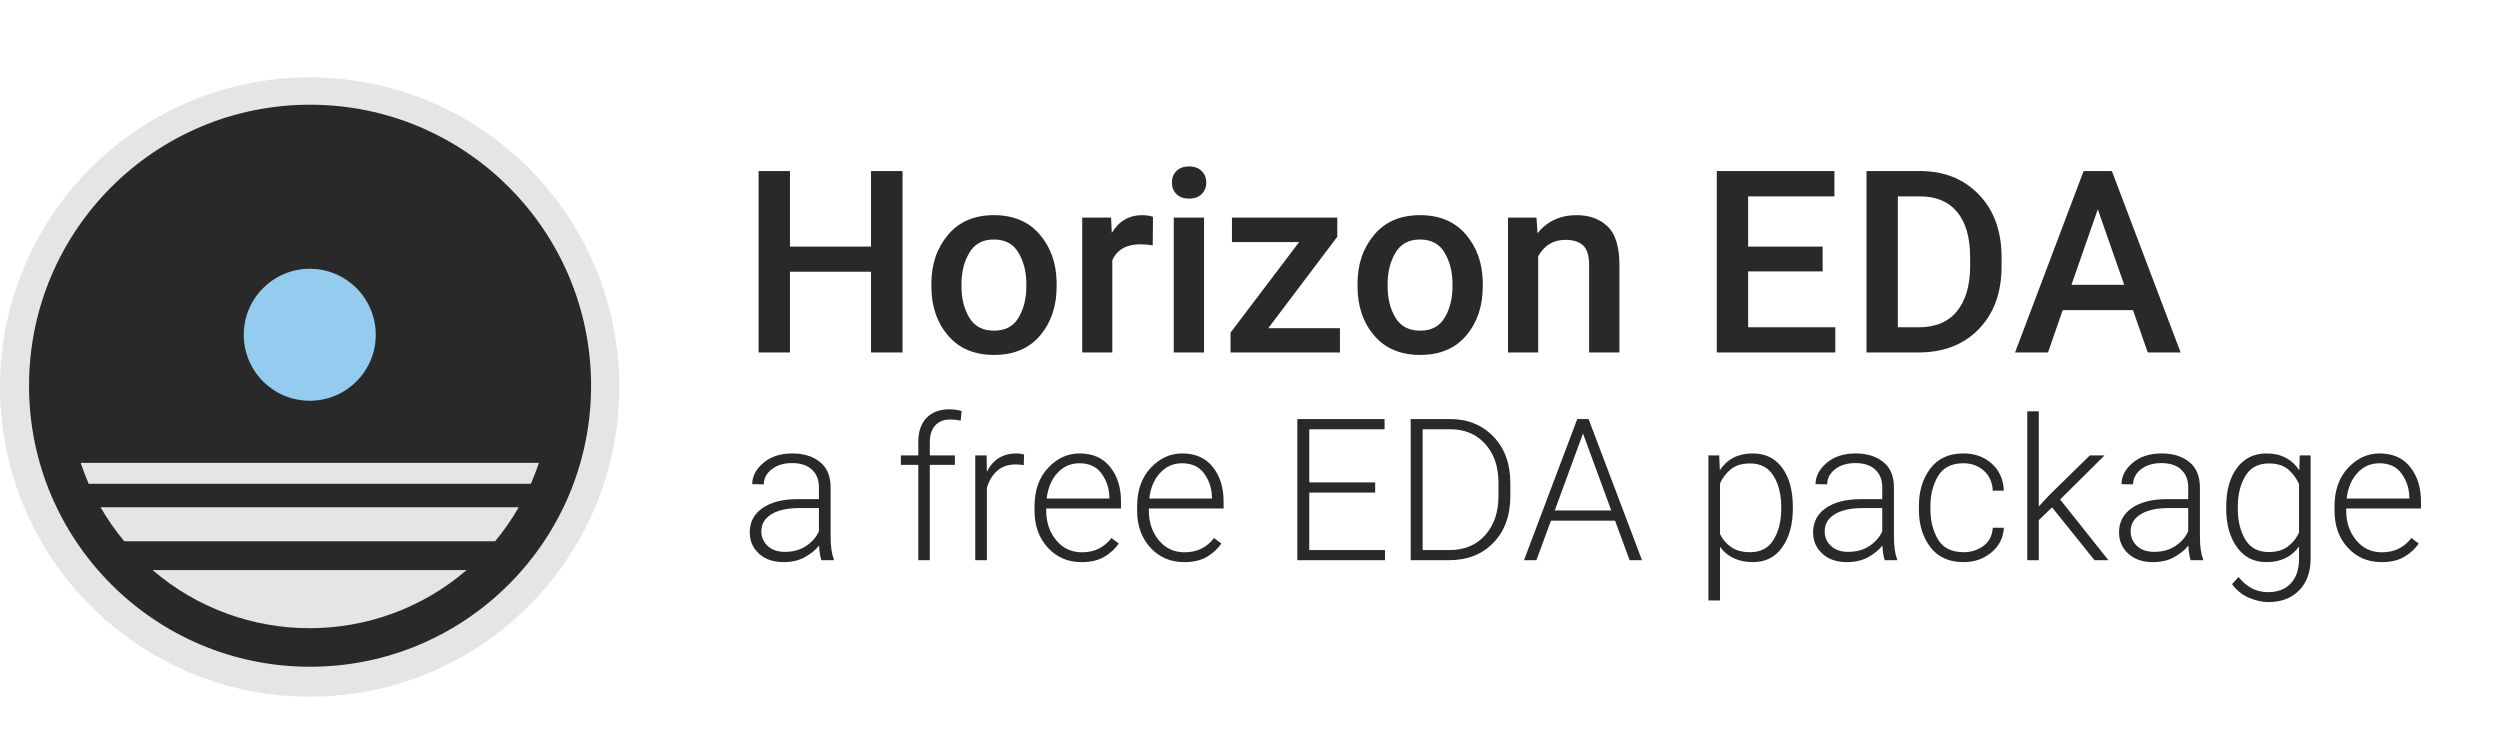
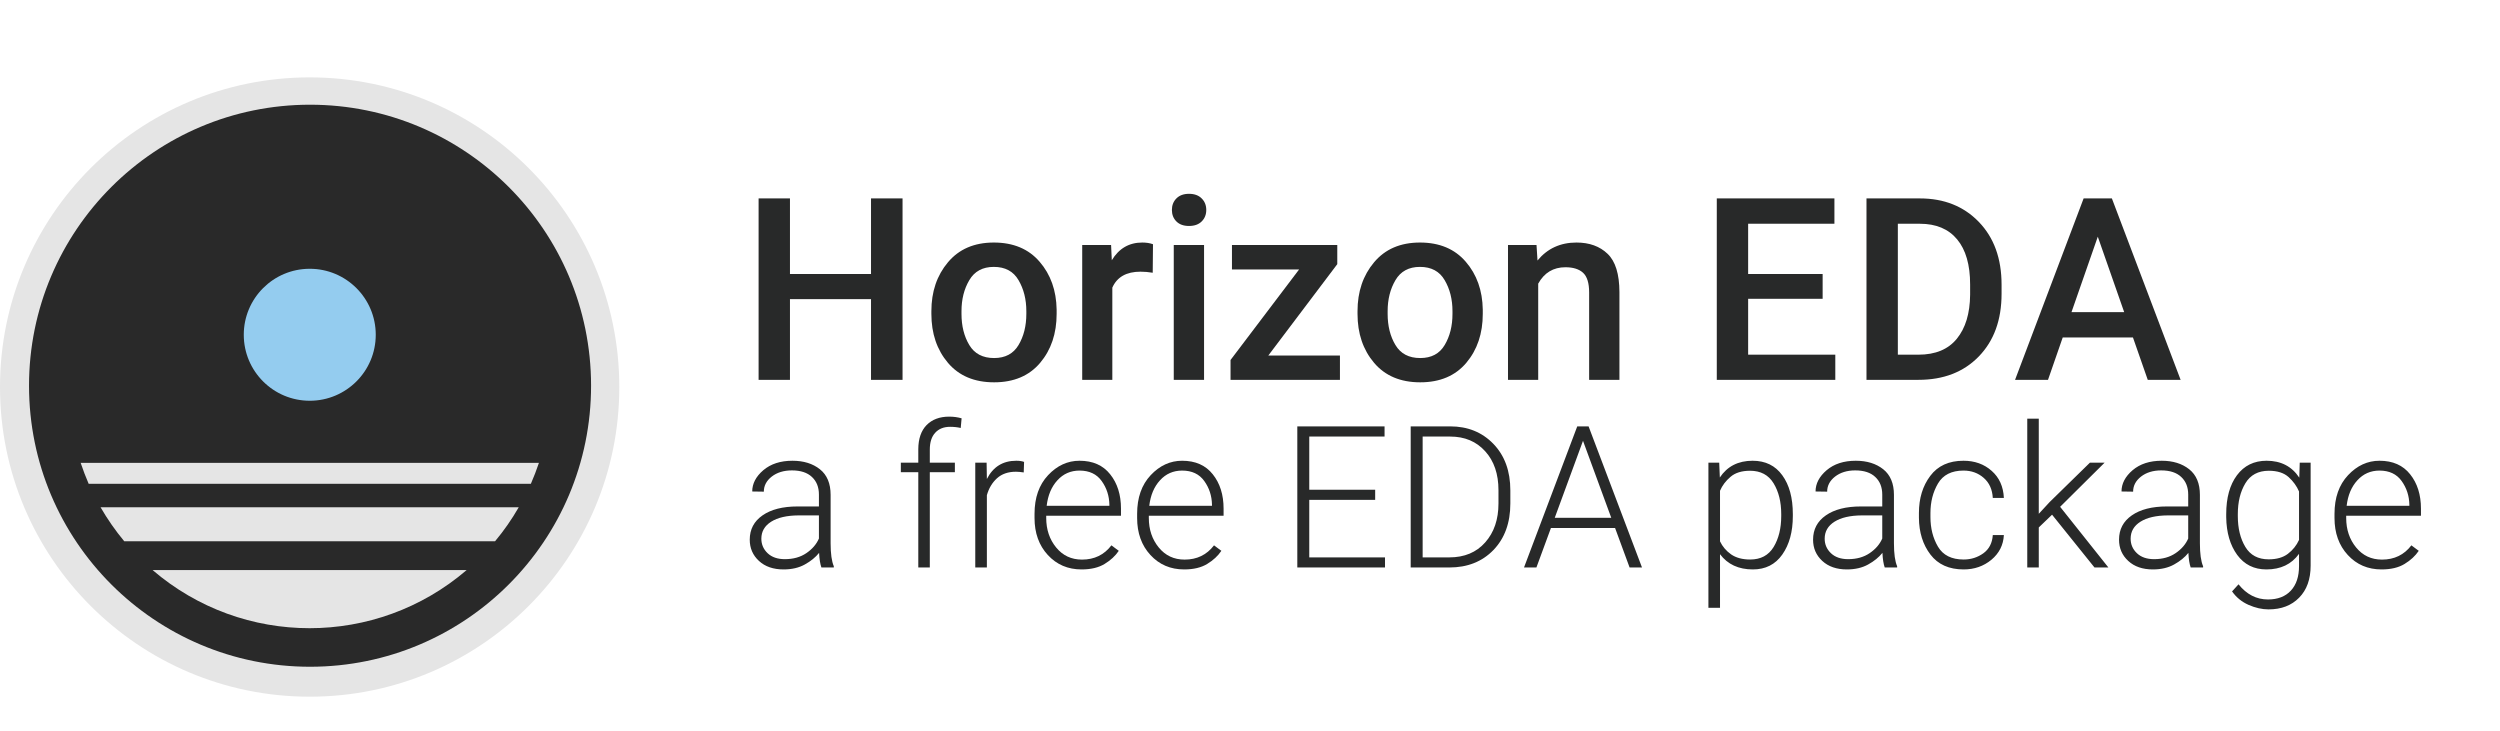
<svg xmlns="http://www.w3.org/2000/svg" viewBox="0 0 440.98 128.9">
  <defs>
    <style>.cls-1{fill:none;}.cls-2{clip-path:url(#clip-path);}.cls-3{fill:#e5e5e5;}.cls-4{fill:#292929;}.cls-5{fill:#94ccef;}.cls-6{font-size:45px;font-family:Roboto-Medium, Roboto;font-weight:500;}.cls-6,.cls-9{fill:#282929;}.cls-7{letter-spacing:-0.01em;}.cls-8{letter-spacing:-0.01em;}.cls-9{font-size:35px;font-family:Roboto-Light, Roboto;font-weight:300;}.cls-10{letter-spacing:-0.01em;}.cls-11{letter-spacing:-0.01em;}</style>
    <clipPath id="clip-path">
      <rect class="cls-1" y="13.65" width="109.24" height="109.24" />
    </clipPath>
  </defs>
  <g id="Layer_1" data-name="Layer 1">
    <g class="cls-2">
      <g class="cls-2">
        <path class="cls-3" d="M109.24,68.27a54.62,54.62,0,1,0-54.62,54.62,54.61,54.61,0,0,0,54.62-54.62" />
        <path class="cls-4" d="M54.7,18.47A49.57,49.57,0,1,0,104.26,68,49.57,49.57,0,0,0,54.7,18.47" />
        <path class="cls-5" d="M54.62,47.41A11.64,11.64,0,1,1,43,59.05,11.64,11.64,0,0,1,54.62,47.41" />
        <path class="cls-3" d="M95,81.65H14.23q.63,1.88,1.41,3.69h78c.53-1.21,1-2.44,1.42-3.69" />
        <path class="cls-3" d="M91.5,89.48H17.74a43.16,43.16,0,0,0,4.18,6h65.4a41.76,41.76,0,0,0,4.18-6" />
        <path class="cls-3" d="M26.91,100.55a42.54,42.54,0,0,0,55.41,0Z" />
      </g>
    </g>
-     <text class="cls-6" transform="translate(130.53 62.17)">Hori<tspan class="cls-7" x="84.73" y="0">z</tspan>
+     <text class="cls-6" transform="translate(130.53 67)">Hori<tspan class="cls-7" x="84.73" y="0">z</tspan>
      <tspan x="107.16" y="0">on E</tspan>
      <tspan class="cls-8" x="195.42" y="0">D</tspan>
      <tspan x="224.52" y="0">A</tspan>
    </text>
-     <text class="cls-9" transform="translate(130.53 98.81)">a f<tspan class="cls-10" x="38.83" y="0">r</tspan>
+     <text class="cls-9" transform="translate(130.53 100.1)">a f<tspan class="cls-10" x="38.83" y="0">r</tspan>
      <tspan x="50.42" y="0">ee E</tspan>
      <tspan class="cls-11" x="115.15" y="0">D</tspan>
      <tspan x="137.76" y="0">A package</tspan>
    </text>
  </g>
</svg>
